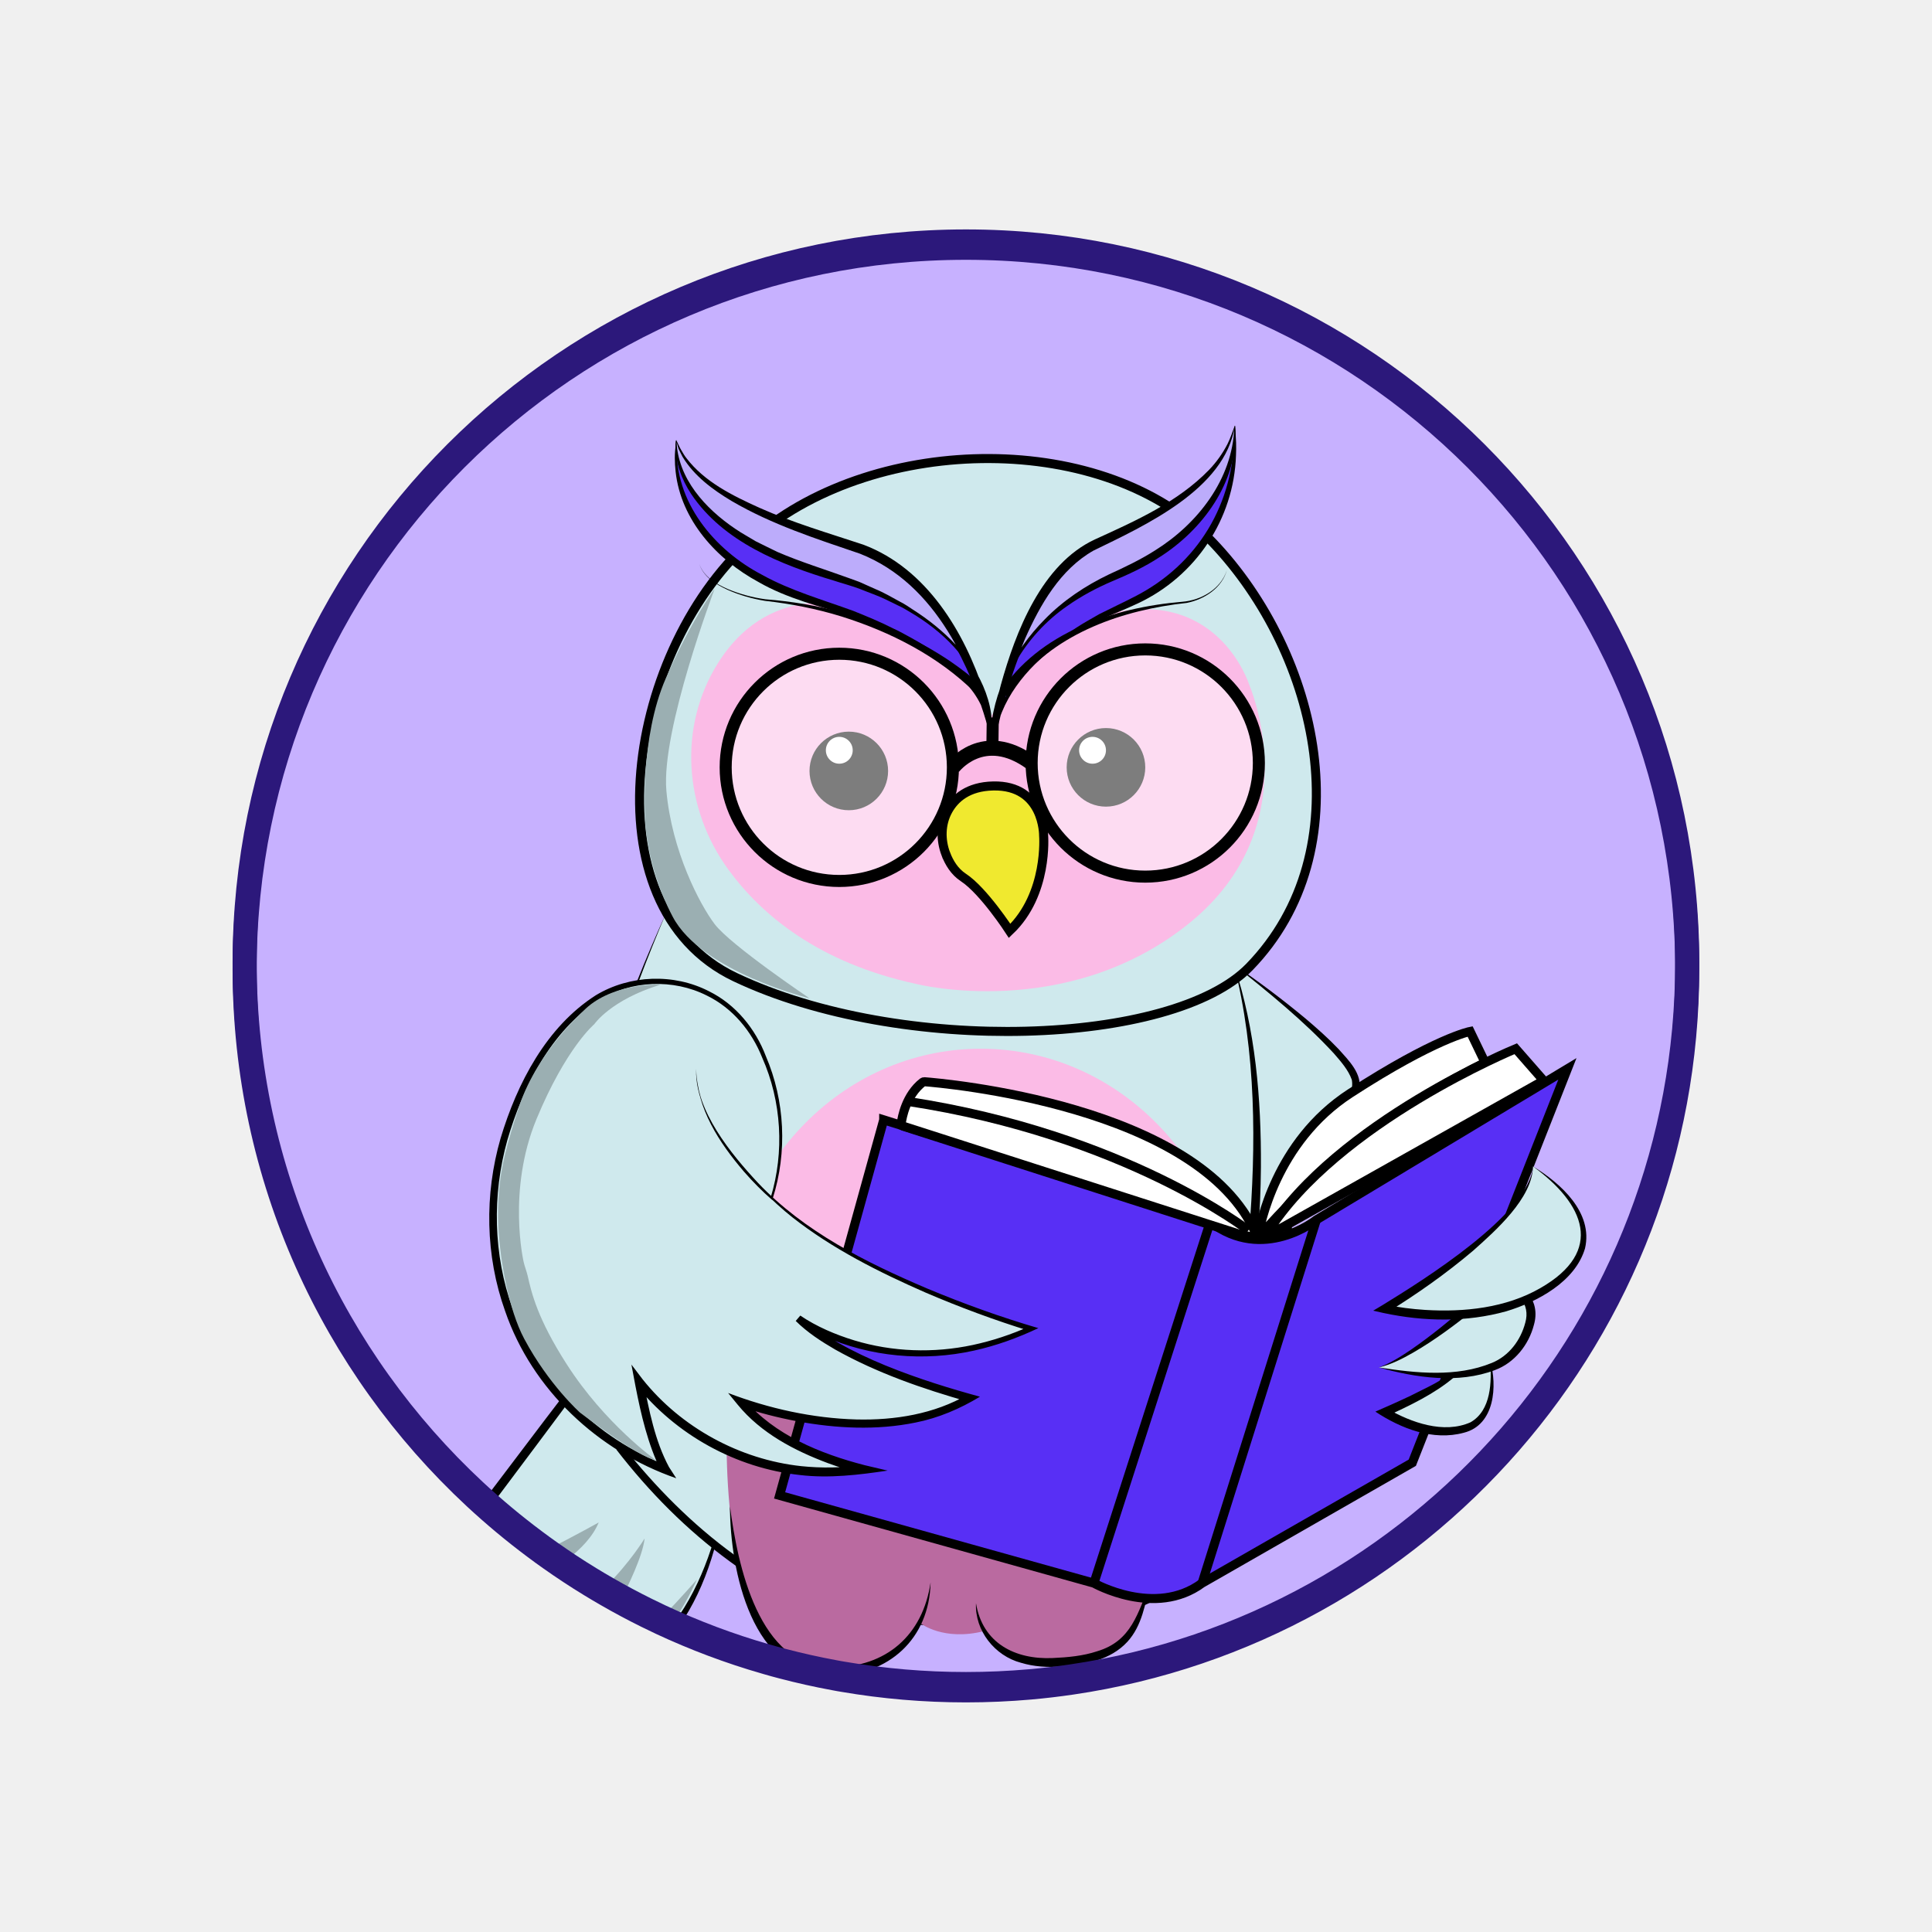
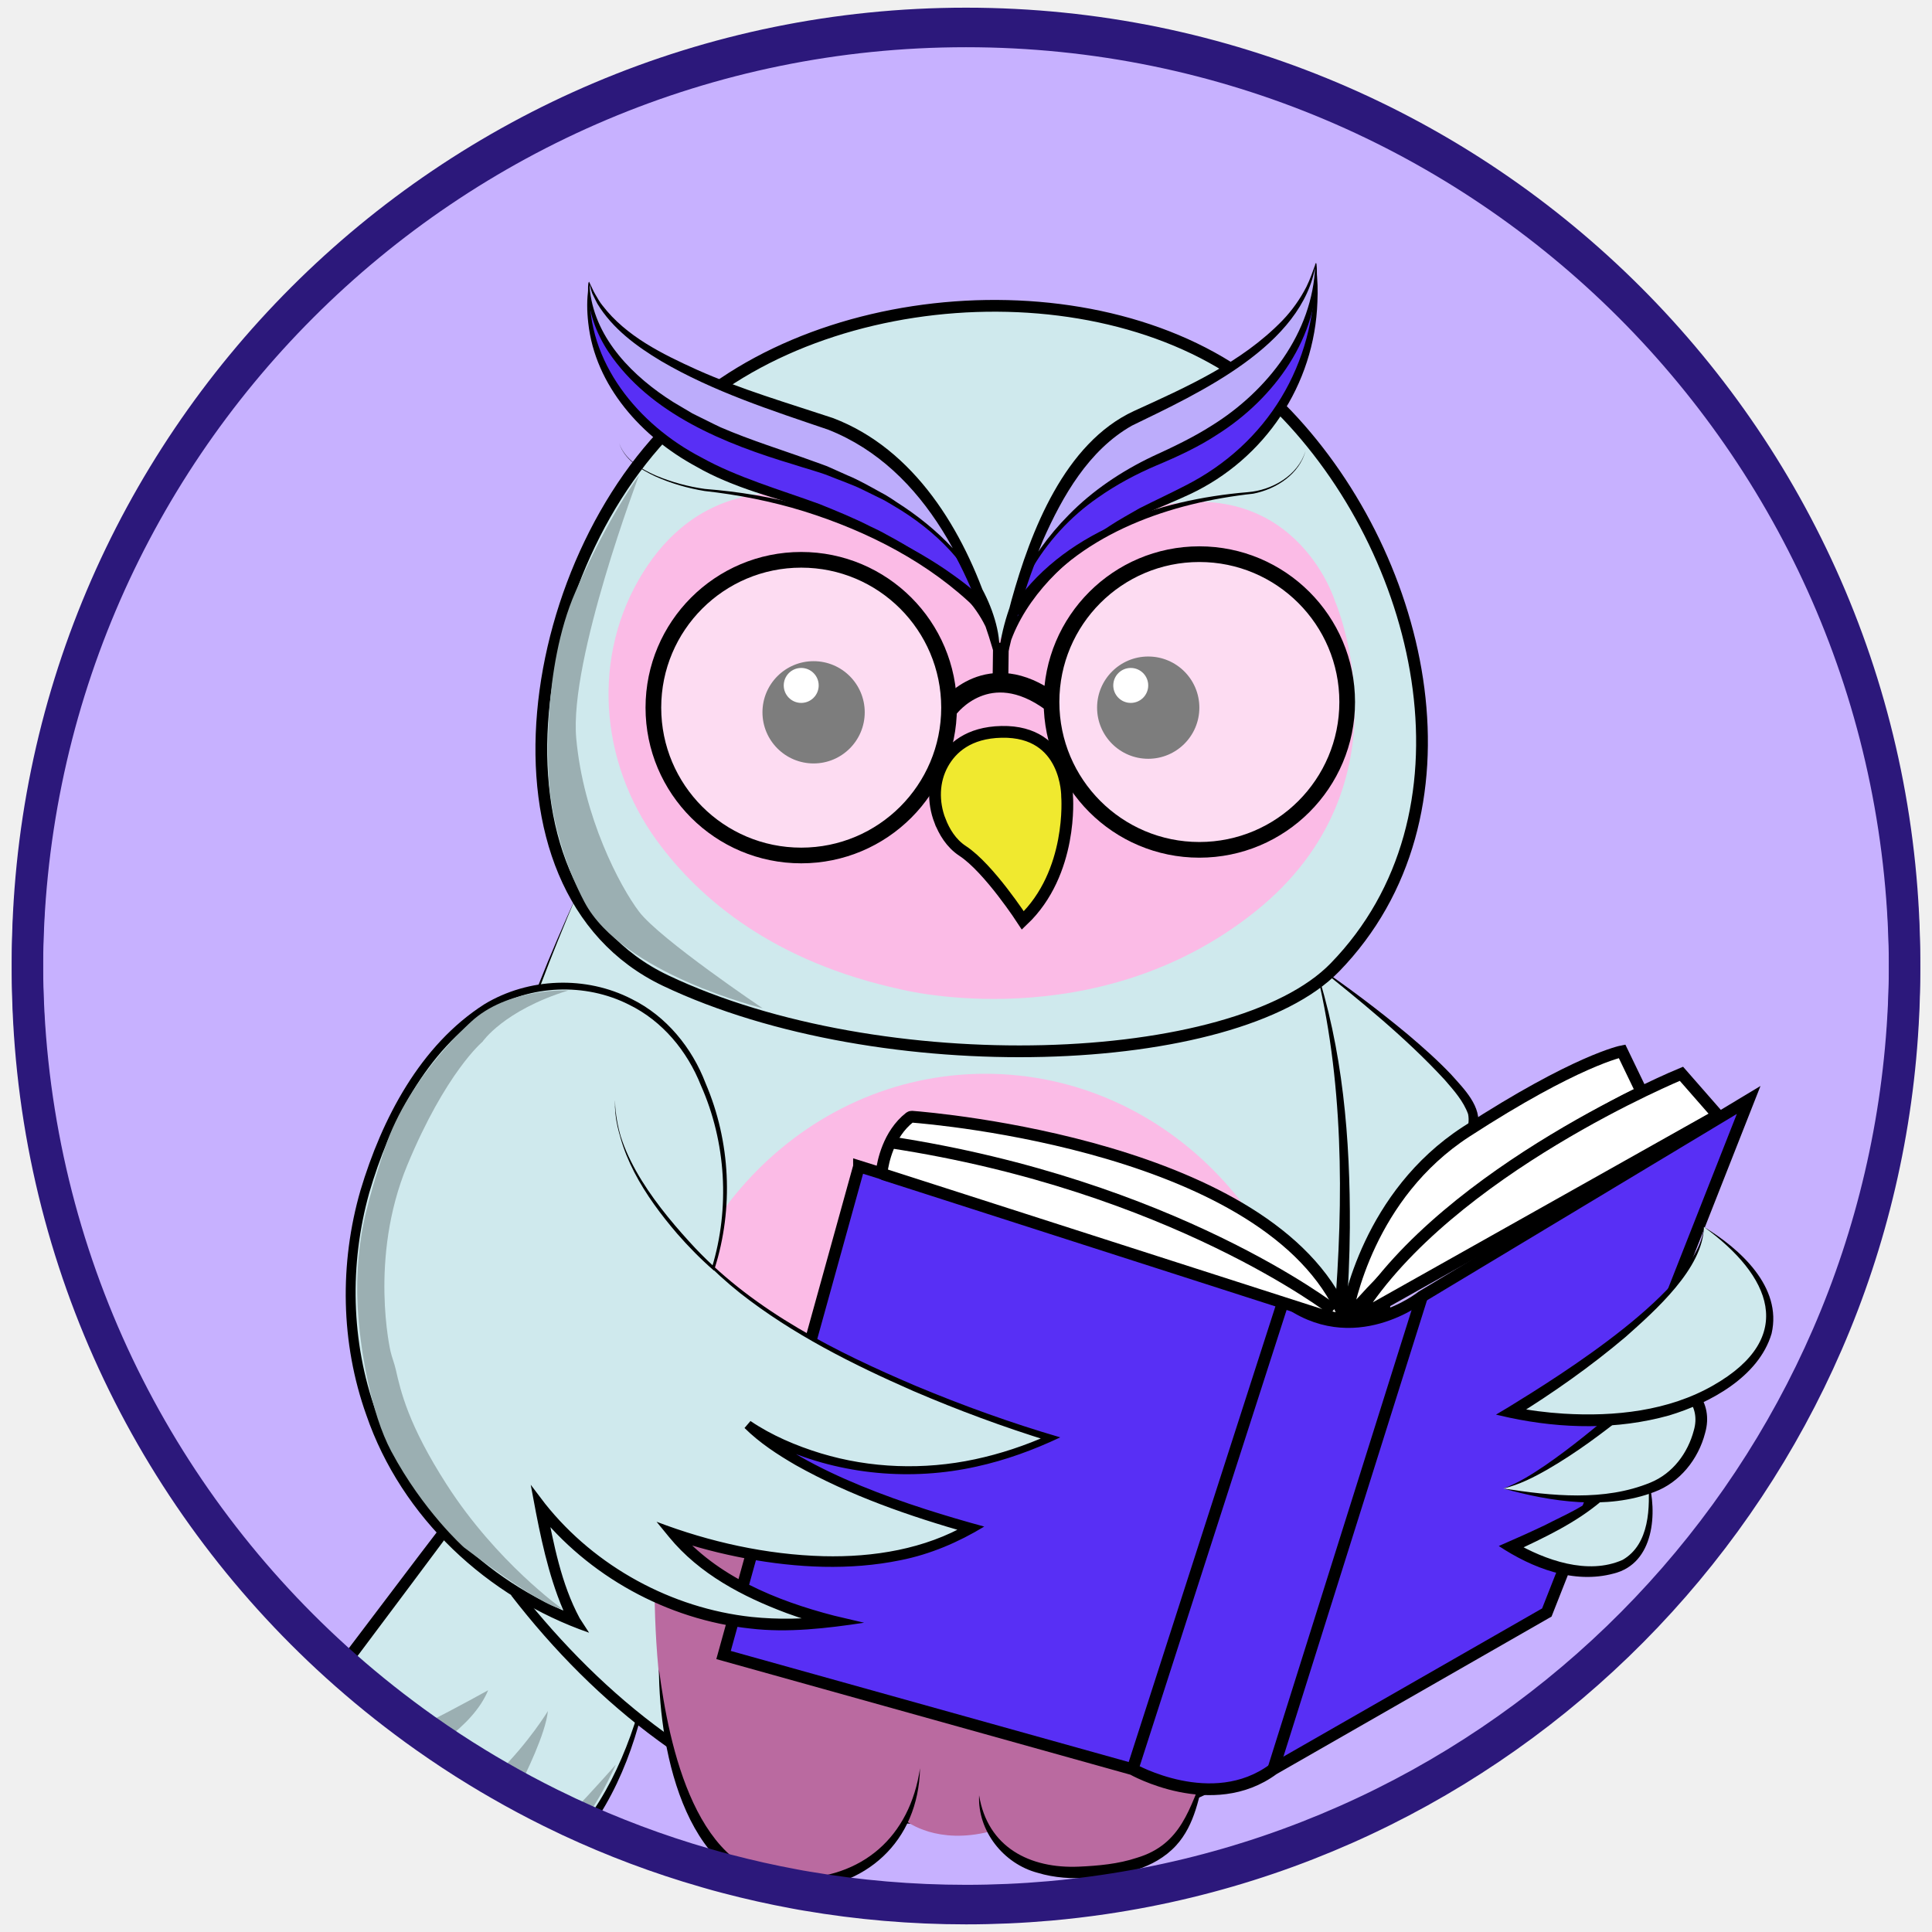
- <svg xmlns="http://www.w3.org/2000/svg" id="Layer_1" data-name="Layer 1" viewBox="-69.65 -75.3 641.6 641.6">
+ <svg xmlns="http://www.w3.org/2000/svg" id="Layer_1" data-name="Layer 1" viewBox="4.59 -1.07 493.07 493.07">
  <defs>
    <style>
      .cls-1 {
        fill: #9bafb2;
      }

      .cls-2, .cls-3, .cls-4, .cls-5, .cls-6, .cls-7, .cls-8, .cls-9, .cls-10 {
        stroke-miterlimit: 10;
      }

      .cls-2, .cls-4, .cls-5, .cls-6, .cls-7, .cls-9, .cls-10 {
        stroke: #000;
      }

      .cls-2, .cls-4, .cls-5, .cls-6, .cls-9 {
        stroke-width: 3px;
      }

      .cls-2, .cls-11, .cls-12 {
        fill: #fff;
      }

      .cls-13 {
        fill: #bcacfb;
      }

      .cls-3, .cls-7, .cls-9, .cls-10 {
        fill: none;
      }

      .cls-3, .cls-8 {
        stroke: #2c187b;
        stroke-width: 8px;
      }

      .cls-14, .cls-5 {
        fill: #cfe9ed;
      }

      .cls-4 {
        fill: #f0e92f;
      }

      .cls-12 {
        opacity: .49;
      }

      .cls-15, .cls-6 {
        fill: #582ff5;
      }

      .cls-7 {
        stroke-width: 4px;
      }

      .cls-8 {
        fill: #c7b1ff;
      }

      .cls-16 {
        fill: #fbbbe6;
      }

      .cls-10 {
        stroke-width: 5px;
      }

      .cls-17 {
        fill: #ba6aa0;
      }
    </style>
  </defs>
  <path class="cls-8" d="M490.66,246.51c0,120.38-88.78,220-204.43,236.98-4.54.67-9.12,1.21-13.73,1.62-7.04.62-14.17.94-21.37.94-13.86,0-27.45-1.18-40.67-3.44-.49-.08-.98-.17-1.46-.25h-.02c-.55-.1-1.07-.2-1.61-.3-5.8-1.07-11.52-2.35-17.16-3.83-1.75-.45-3.49-.93-5.23-1.44h0c-.14-.03-.27-.07-.41-.12h-.01c-11.98-3.45-23.57-7.82-34.69-13.01-.46-.22-.92-.44-1.37-.66-1.15-.54-2.3-1.1-3.44-1.66-4.44-2.2-8.81-4.53-13.09-7-1.88-1.07-3.74-2.18-5.59-3.31-4.5-2.74-8.89-5.64-13.19-8.67-1.83-1.29-3.64-2.6-5.43-3.95-6.85-5.12-13.41-10.6-19.67-16.41C41.03,378.26,11.59,315.82,11.59,246.51,11.59,114.22,118.83,6.98,251.13,6.98s239.53,107.24,239.53,239.53Z" />
  <g>
    <g>
      <path class="cls-14" d="M171.63,418.22s-1.01,8.63-4.19,19.38c-2.35,7.94-5.88,17.05-11.06,24.68-.46.67-.91,1.32-1.38,1.93-.46-.22-.92-.44-1.37-.66-1.15-.54-2.3-1.1-3.44-1.66-4.44-2.2-8.81-4.53-13.09-7-1.88-1.07-3.74-2.18-5.59-3.31-4.5-2.74-8.89-5.64-13.19-8.67-1.83-1.29-3.64-2.6-5.43-3.95-6.85-5.12-13.41-10.6-19.67-16.41,8.32-11.01,17.31-22.96,24.51-32.54.22-.29.44-.58.65-.87,1.48-1.97,2.88-3.84,4.17-5.56,5.49-7.31,9.1-12.13,9.1-12.13l4.24,4.96,6.84,8,28.9,33.81Z" />
      <path d="M171.63,418.22c-1.98,16.34-6.3,32.94-15.82,46.61,0,0-.47.66-.47.66l-.77-.36c-4.87-2.13-11.96-6.02-16.76-8.47-16.5-9.03-31.78-20.26-45.6-33.01,0,0-.99-.92-.99-.92,0,0,.82-1.08.82-1.08l19.3-25.49,19.4-25.4.89-1.16s.92,1.11.92,1.11c12.56,15.03,26.84,32.33,39.1,47.52h0ZM171.63,418.22c-13.12-14.54-27.96-31.23-40.86-46.02,0,0,1.81-.06,1.81-.06l-9.47,12.88c-6,8.16-22.4,30.05-28.69,38.43,0,0-.18-2-.18-2,13.62,12.64,28.64,23.84,44.77,33.07,4.72,2.52,11.62,6.53,16.43,8.77,0,0-1.25.3-1.25.3,9.73-13.15,14.55-29.42,17.44-45.37h0Z" />
    </g>
    <g>
      <path class="cls-14" d="M151.63,227.76s-11.13,24.77-17.19,45.21l1.86,132.78s29.67,39.66,62.88,49.83c33.21,10.17,95.12,15.21,120.88-5.12,25.76-20.33,43.97-78.59,36.52-136.2-7.46-57.61-13.56-64.39-13.56-64.39l-191.4-22.11Z" />
      <path d="M151.63,227.76c-6.29,14.83-12.19,29.89-16.74,45.35,0-.71.77,33.21.75,33.05.12,19.66,2.02,81.43,1.65,98.86,10.69,13.5,23.01,25.98,36.97,36.08,10.49,7.72,22.24,13.09,34.95,15.76,30.54,7.12,87.43,12.45,112.27-9.56,12.61-11.63,20.2-27.88,25.67-43.97,10.93-32.96,12.05-68.48,6.27-102.58-1.23-8.6-2.62-17.17-4.27-25.69-1.65-7.87-3.14-15.89-6.31-23.3-.14-.36-.34-.66-.51-.97-.04-.06-.15-.22-.12-.19,0,0,.7.36.7.36-47.67-5.64-143.62-17.35-191.27-23.21h0ZM151.63,227.76c47.98,5.2,144.01,15.66,191.96,21.05.93,1.04,1.4,2.3,1.94,3.53,2.81,7.17,4.4,14.75,5.99,22.24,2.63,12.83,4.51,25.77,6.24,38.74,5.88,42.51-2.08,105.23-34.29,136.21-25.52,22.81-83.54,17.41-114.91,10-12.94-2.74-25.28-8.43-35.85-16.29-14.31-10.45-26.79-23.08-37.62-37.08-.2-22.3-.72-78.43-.91-99.99,0-.07-.21-33.21-.2-33.27,4.82-15.45,10.99-30.42,17.65-45.15h0Z" />
    </g>
    <g>
      <path class="cls-14" d="M340.14,245.06s36.94,26.77,40.33,37.95c3.39,11.18-33.89,51.85-33.89,51.85,0,0,5.42-51.51-6.44-89.8Z" />
      <path d="M340.14,245.06c8.19,5.59,16.13,11.54,23.76,17.89,3.79,3.21,7.52,6.51,10.98,10.14,3.27,3.69,8.06,8.27,6.82,13.71-3.48,14.54-23.75,37.43-34.04,49.05,0,0-2.97,3.26-2.97,3.26,0,0,.43-4.4.43-4.4,2.43-29.84,2.41-60.47-4.98-89.65h0ZM340.14,245.06c7.19,21.59,9.07,44.58,8.95,67.23-.07,7.58-.35,15.13-1.06,22.73l-2.53-1.14c3.29-3.64,6.51-7.4,9.68-11.18,7.79-9.43,15.65-19.03,21.49-29.8,1.46-3.01,3.24-6.36,2.6-9.63-1.17-3.29-3.64-6.06-5.95-8.73-10.03-10.87-21.64-20.21-33.18-29.47h0Z" />
    </g>
    <path class="cls-5" d="M333.08,104.83c35.54,37.37,49.85,102.21,12.2,140.98-25.54,26.3-115.79,29.51-170.8,3.39-49.7-23.61-36.08-110.03,6.78-146.4,40.42-34.3,116.38-35.23,151.82,2.03Z" />
    <path class="cls-16" d="M259.42,162.66s-25.3-42.93-61.9-37.5c-13.72,2.03-22.78,10.26-28.74,19.75-13.31,21.21-11.28,48.44,3.51,68.65,10.98,15,29.89,30.87,62.28,37.89,0,0,49.7,12.65,90.37-19.88,40.67-32.53,20.33-79.3,20.33-79.3,0,0-10.51-34.24-49.93-23.04-19.88,5.65-35.92,33.44-35.92,33.44Z" />
    <g>
      <path class="cls-15" d="M155.03,71.94s-6.49,36.99,48.17,53.17c54.66,16.18,55.74,39.88,55.74,39.88,0,0-10.28-47.01-44.74-57.8-34.46-10.79-54.84-21-59.17-35.26Z" />
      <path d="M155.04,72.09c.08.08.16-.08.12.02v.14s-.03.29-.03.29c-.93,18.78,12.44,34.82,28.41,43.11,9.23,5.15,20.26,8.29,30.18,11.92,4.06,1.63,9.01,3.66,12.9,5.66,1.17.52,3.07,1.47,4.19,2.12,11.12,5.91,26.62,16.4,28.98,29.6,0,0-1.67.22-1.67.22-5.81-19.97-15.97-40.39-34.06-51.71-3.76-2.38-8.03-4.04-12.25-5.39-4.27-1.39-8.92-2.94-13.1-4.53-14.24-5.44-39.66-15.3-43.67-31.45h0ZM155.02,71.8c.23.54,1.09,2.25,1.28,2.72.48.77.97,1.68,1.44,2.44,1.13,1.56,2.28,2.95,3.66,4.31,10.6,9.82,24.86,14.76,38.27,19.56,4.18,1.42,8.83,2.95,13.07,4.26,4.49,1.35,9.01,3.12,12.97,5.64,13.41,8.25,22.45,22.11,28.43,36.38,2.38,5.73,4.28,11.62,5.62,17.71,0,0-1.67.22-1.67.22-1.86-11.76-13.92-20.94-23.65-26.59-6.74-3.74-14.06-6.65-21.35-9.12-10.26-3.18-21.46-5.9-30.84-11.34-13.82-7.46-25.78-20.54-27.53-36.65-.34-3.03-.41-6.11.1-9.12,0,0,.03-.15.03-.15-.02,0,.07-.25.17-.27h0Z" />
    </g>
    <g>
      <path class="cls-13" d="M154.94,70.98s-3.97,28.51,50.69,44.7c54.66,16.18,53.22,48.36,53.22,48.36,0,0-10.28-47.01-44.74-57.8-34.46-10.79-54.84-21-59.17-35.26Z" />
      <path d="M154.95,71.13c.03.11.12.14.12.17,0,.66.02,1.34.1,1.99,1.49,12.33,11.14,21.88,21.22,28.24,1.43.84,3.49,2.09,4.92,2.92,1.95.94,5.26,2.64,7.2,3.54,7.75,3.35,15.93,5.84,23.89,8.74.69.25,2.62.93,3.3,1.2.83.38,4.48,1.99,5.35,2.39,2.57,1.04,5.89,2.93,8.33,4.28,1.27.64,2.82,1.64,3.99,2.45,10.42,6.62,20.04,15.87,24.35,27.68,1.07,2.98,1.85,6.02,1.95,9.34,0,0,.2,6.85.2,6.85-6.33-24.81-18.61-52.32-43.9-62.33-14.53-4.94-29.34-9.71-42.65-17.51-6.3-3.77-12.46-8.31-16.3-14.69-.44-.81-.89-1.79-1.3-2.61-.32-.87-.46-1.69-.78-2.65h0ZM154.93,70.83c.43.83,1.11,2.47,1.58,3.21.55.92,1.15,2.04,1.84,2.86,6.05,7.88,15.28,12.39,24.17,16.42,11.15,4.98,23.01,8.44,34.59,12.28,20.94,7.91,33.5,28.9,40.14,49.27.93,2.96,1.77,5.92,2.42,8.98l-1.66.14c.03-2.89-.6-5.97-1.52-8.84-3.75-11.75-13.3-20.95-23.74-27.08-1.21-.75-2.77-1.66-4.04-2.23,0,0-4.14-2.03-4.14-2.03-2.34-1.17-6.07-2.46-8.54-3.48-2.4-.95-6.29-1.99-8.78-2.82-17.55-5.26-36.69-12.85-47.35-28.73-3.22-4.87-5.41-10.76-5.23-16.66,0,0,.05-.59.05-.59l.03-.31c.01-.16.12-.32.18-.41h0Z" />
    </g>
    <g>
      <path class="cls-15" d="M340.32,67.22s5.02,40.98-37.25,58.9c-42.27,17.93-43.11,44.18-43.11,44.18,0,0,7.95-52.08,34.6-64.03,26.65-11.95,42.41-23.26,45.76-39.06Z" />
      <path d="M340.32,67.07c.07.02.18.22.16.27,0,0,.02.14.02.14.39,2.8.43,5.65.31,8.47-.7,21.18-13.42,40.15-32.58,49.13-3.64,1.72-8.27,3.57-11.97,5.22-5.05,2.52-10.36,5.3-14.86,8.74-10.01,7.25-19.42,18.63-20.62,31.3,0,0-1.67-.15-1.67-.15,1.68-11.45,4.64-22.68,8.97-33.42,5.02-11.98,11.95-24.48,23.78-30.89,10.31-4.85,20.88-9.39,30.24-15.95,6.36-4.38,12.28-9.79,15.8-16.76.96-1.91,1.69-4.1,2.4-6.09h0ZM340.31,67.37c-3.07,19.65-26.89,31.56-43.18,39.41-21.9,9.04-31.81,42.16-36.35,63.65,0,0-1.67-.15-1.67-.15.33-3.09,1.22-5.88,2.39-8.61,5.21-12.16,15.51-21.46,26.39-28.58,2.4-1.58,5.06-3.01,7.55-4.46,3.6-1.82,8.12-3.93,11.68-5.78,21.02-10.68,33.16-31,33.09-54.54,0,0-.01-.54-.01-.54,0,0-.01-.27-.01-.27v-.13s.07.07.13,0h0Z" />
    </g>
    <g>
      <path class="cls-13" d="M340.39,66.16s3.07,31.59-39.2,49.51c-42.27,17.93-41.16,53.57-41.16,53.57,0,0,7.95-52.08,34.6-64.03,26.65-11.95,42.41-23.26,45.76-39.06Z" />
      <path d="M340.4,66.01s.12.08.14.16c.02.09.01.09.02.12l.02.14c0,.09.06.7.07.82.73,17.62-10.93,33.43-25.31,42.53-4.81,3.18-10.28,5.71-15.59,7.93-5.24,2.23-10.29,4.93-14.96,8.22-14.04,9.67-23.91,26.06-23.91,43.3,0,0-1.66-.1-1.66-.1.84-5.74,1.99-11.38,3.5-16.96,4.91-17.68,13.56-40.16,31.28-48.35,13.45-6.13,27.48-12.36,37.9-23.12,2.43-2.53,4.51-5.46,6.11-8.59.95-1.91,1.69-4.11,2.41-6.09h0ZM340.38,66.31c-3.22,20.88-29.87,32.95-46.94,41.26-10.98,6.25-17.65,17.91-22.66,29.22-4.41,10.43-7.7,21.43-9.93,32.57l-1.66-.1c.73-14.72,7.84-28.49,18.07-38.83,6.12-6.29,13.53-11.23,21.44-15.01,5.13-2.34,10.44-4.87,15.18-7.9,14.16-8.8,25.77-23.65,26.36-40.82,0,0,0-.27,0-.27v-.13s-.01-.07,0-.02c.02.04.1.05.13.02h0Z" />
    </g>
    <line class="cls-7" x1="260.04" y1="162.97" x2="259.88" y2="175.5" />
    <path d="M262.35,154.8c12.92-20.11,37.9-28.37,60.66-30.26,6.27-.49,12.83-4.26,14.78-10.52-1.65,5.98-7.5,9.74-13.33,10.9-21.01,2.3-43.1,9.78-56.56,26.86-1.07,1.4-2.13,2.94-2.87,4.37,0,0-2.68-1.35-2.68-1.35h0Z" />
    <path d="M254.03,154.59c-12.2-12.03-27.99-20.07-44.26-25.17-8.25-2.55-16.75-4.22-25.36-5.18-4.32-.71-8.51-1.92-12.49-3.69-3.84-1.78-7.99-4.31-9.33-8.56,1.43,4.21,5.58,6.63,9.43,8.32,3.98,1.67,8.2,2.81,12.45,3.4,8.64.68,17.28,2.09,25.68,4.41,12.62,3.44,24.81,8.79,35.69,16.13,3.63,2.5,7.11,5.1,10.38,8.28,0,0-2.19,2.06-2.19,2.06h0Z" />
    <g>
      <g>
        <circle cx="212.23" cy="180.72" r="13.05" />
        <circle cx="297.63" cy="179.53" r="13.05" />
        <circle class="cls-11" cx="209.07" cy="173.86" r="4.46" />
        <circle class="cls-11" cx="293.17" cy="173.86" r="4.46" />
        <circle class="cls-12" cx="310.68" cy="176.61" r="37.73" />
        <circle class="cls-7" cx="310.68" cy="178.09" r="37.73" />
        <path class="cls-10" d="M246.8,179.53s9.99-13.3,26.14-1.44" />
        <circle class="cls-12" cx="209.07" cy="180.13" r="37.73" />
        <circle class="cls-7" cx="209.07" cy="179.53" r="37.73" />
      </g>
      <path class="cls-4" d="M244.47,208.37c-1.82-4.75-1.73-10.1.74-14.54,2.2-3.95,6.52-7.95,15-8.12,16.94-.34,16.72,16.49,16.72,16.49,0,0,1.58,19.43-11.3,31.63,0,0-8.64-13.33-15.36-17.73-2.96-1.94-4.73-4.96-5.79-7.73Z" />
    </g>
    <ellipse class="cls-16" cx="256.07" cy="362.28" rx="84.43" ry="89.31" />
    <g>
      <path class="cls-17" d="M313.75,423.66c-.13,8.52-.84,18.3-2.9,27.05-.08.33-.16.67-.24,1-.06.24-.12.49-.19.73-2.75,10.56-7.6,19.32-15.96,22.03-1.15.37-2.28.7-3.37.97-1.33.34-2.62.6-3.87.8-.01.01-.03.01-.04.01-2.43.4-4.71.56-6.83.53-1.03,0-2.01-.06-2.96-.15-12.12-1.14-18.57-8.28-19.92-9.93-.17-.22-.26-.34-.26-.34-13.43,3.41-21-2.39-21.54-2.82-.02-.01-.03-.02-.03-.02-1.34,2.55-2.85,4.72-4.49,6.58-.05.06-.1.11-.15.17-4.67,5.26-10.27,7.9-15.47,9.13-1.04.25-2.06.45-3.06.59-7.51,1.09-13.51-.45-13.51-.45-1.25-.47-2.44-1.03-3.57-1.68-2.1-1.19-4.01-2.67-5.76-4.4-.01.01-.01,0-.01,0-1.89-1.85-3.58-3.99-5.09-6.35-.12-.19-.24-.37-.37-.56-4.65-7.47-7.65-17.11-9.55-27.27-.68-3.65-1.21-7.36-1.64-11.07,0-.03,0-.06-.01-.08-1-8.95-1.33-17.85-1.33-25.62,0-14.33,1.12-24.86,1.12-24.86l.79.13,25.46,4.36,43.83,7.49,65.5,11.19,4.54.78s1.06,9.7.88,22.06Z" />
      <g>
        <path class="cls-17" d="M172.76,424.94s2.03,55.35,33.89,54.9c31.86-.45,32.73-29.62,32.73-29.62" />
        <path d="M172.76,424.94c2.52,19.26,9.48,53.81,34.17,53.43,17.7.03,29.88-10.62,32.46-28.16-.4,18.74-13.91,30.9-32.4,31.07-27.03.49-34.17-35.11-34.23-56.34h0Z" />
      </g>
      <g>
        <path class="cls-17" d="M254.47,457.11s.23,20.78,26.66,19.66c26.43-1.13,26.88-13.78,31.18-26.21" />
        <path d="M254.47,457.11c2.15,13.26,12.95,18.77,25.48,18.21,4.94-.22,10.06-.68,14.76-2.25,11.47-3.42,13.45-12.71,17.6-22.51-1.66,6.74-2.65,13.99-7.58,19.38-5.61,6.08-14.2,7.73-22.09,8.2-4.42.32-8.95.05-13.21-1.24-8.73-2.29-15.39-10.7-14.96-19.79h0Z" />
      </g>
    </g>
    <g>
      <path class="cls-6" d="M223.82,296.6l-34.57,124.71,104.38,29.14s20.33,11.52,35.92,0l69.81-39.99,51.51-130.81-83.37,50.15s-17.62,14.23-35.24.68l-108.44-33.89Z" />
      <line class="cls-9" x1="293.63" y1="450.46" x2="332.26" y2="330.49" />
      <line class="cls-9" x1="367.51" y1="329.81" x2="329.55" y2="450.46" />
    </g>
    <g>
      <path class="cls-2" d="M229.63,297.84c.29-2.19,1.63-9.42,7.14-13.74.16-.12.35-.18.55-.17,5.73.44,91.47,7.67,110.14,50.63.26.59-.29,1.22-.92,1.07l-5.12-1.23s-.04,0-.06-.02l-111.19-35.72c-.36-.12-.59-.46-.54-.84Z" />
      <path class="cls-2" d="M344.91,333.29s-41.02-31.85-113.09-42.82" />
    </g>
    <path class="cls-2" d="M348.26,335.66c-.06.07-.17.04-.16-.05.58-3.62,5.78-31.7,30.67-47.85,28.21-18.3,39.79-20.53,39.79-20.53l5,10.38s-41.99,19.22-75.3,58.05Z" />
    <path class="cls-2" d="M351.79,334.81l91.18-51.26-9.26-10.58s-59.28,24.38-82.51,61.23c-.24.38.2.83.59.61Z" />
    <g>
      <path class="cls-14" d="M161.55,279.86s-2.54,16.1,25.08,42.7c27.29,26.28,86.08,43.38,86.08,43.38-44.73,20.33-77.27-3.39-77.27-3.39,15.59,15.59,56.93,26.43,56.93,26.43-31.18,18.3-75.91,1.36-75.91,1.36,12.88,16.27,40.67,22.37,40.67,22.37-48.8,6.78-74.55-29.14-74.55-29.14,4.07,22.37,8.81,29.14,8.81,29.14-21.86-8.64-35.61-22.62-44.27-36.72-14.12-22.99-16.67-51.2-8.23-76.82,6.24-18.95,15.19-31.07,23.93-38.82,18.71-16.58,47.9-11.47,59.19,10.84,1.75,3.45,3.29,7.25,4.63,11.39,6.78,21.01,0,39.99,0,39.99,0,0-25.08-21.01-25.08-42.7Z" />
      <path d="M161.55,279.86c-.15,13.77,11.5,27.98,20.48,37.61,15.4,16.27,35.88,26.47,56.24,35.14,12.05,5.04,24.39,9.49,36.91,13.15-6.83,3.23-13.98,5.84-21.38,7.46-16.62,3.71-34.41,2.12-50-4.8-3.12-1.41-6.13-2.94-9.06-4.93l1.52-1.78c14.13,13.11,40.92,21.75,59.52,26.82-6.59,4-13.78,7.08-21.36,8.58-12.96,2.66-26.42,1.97-39.36-.42-6.48-1.23-12.82-2.82-19.11-5.05l1.6-2.19c9.98,11.82,25.23,18.01,39.88,21.81,0,0,7.69,1.81,7.69,1.81-9.48,1.43-19.49,2.62-29.05,1.48-21.25-2.28-41.4-13.39-54.66-30.16,0,0,2.57-1.09,2.57-1.09,1.93,9.72,3.82,19.81,8.54,28.6,0,0,2.41,3.72,2.41,3.72-25.95-8.99-47.86-29.37-56.85-55.56-6.56-18.35-6.89-38.67-1.49-57.34,5.47-18.23,15.2-37.02,31.65-47.52,11.25-6.78,25.9-7.32,37.58-1.3,8.84,4.37,15.39,12.42,18.86,21.53,6.35,14.83,7.17,31.87,2.29,47.26,0,0-.17.52-.17.52-3.36-2.92-6.47-6.09-9.39-9.43-8.15-9.52-15.72-20.97-15.86-33.92h0ZM161.55,279.86c.34,12.89,8.09,24.15,16.3,33.53,2.82,3.14,5.82,6.15,9.01,8.88,0,0-.58.16-.58.16,4.62-15.17,3.63-31.99-2.81-46.49-3.49-8.78-9.81-16.44-18.36-20.61-11.2-5.67-25.2-5.06-35.89,1.49-15.9,10.34-25.2,28.77-30.39,46.53-5.09,18.2-4.68,38.02,1.71,55.83,8.37,23.92,27.74,43.2,51.35,52.22,0,0-1.66,2.1-1.66,2.1-1.46-2.32-2.38-4.74-3.33-7.27-3.33-9.1-5.1-18.87-6.86-28.37,0,0,3.69,4.86,3.69,4.86,12.77,16.04,32.27,26.66,52.66,28.87,6.82.71,13.72.58,20.53-.34l-.11,2.88c-3.95-.94-7.7-2.14-11.46-3.51-11.21-4.19-22.28-9.99-30-19.41,0,0-3.2-3.91-3.2-3.91,13.54,5.17,28.08,8.4,42.61,8.79,12.73.31,25.83-1.79,36.94-8.24,0,0,.33,2.4.33,2.4-15.32-4.36-30.47-9.59-44.4-17.42-4.61-2.68-9.14-5.62-13.03-9.46l1.52-1.78c5.38,3.65,11.66,6.32,17.9,8.23,12.71,3.86,26.39,4.31,39.37,1.54,6.5-1.39,12.85-3.5,18.94-6.23,0,0,.12,1.63.12,1.63-11.82-3.65-23.4-7.94-34.76-12.82-15.51-6.8-30.88-14.51-44.25-25.02-12.74-10.11-32.59-32-31.9-49.08h0Z" />
    </g>
    <g>
      <path class="cls-14" d="M425.2,376.44s4.07,18.98-8.47,22.71c-12.54,3.73-26.51-5.42-26.51-5.42,0,0,23.46-10.17,24.82-15.25s10.17-2.03,10.17-2.03Z" />
      <path d="M425.2,376.44c2.45,8.47,1.6,21.47-8.73,24.06-10.22,2.78-20.85-1.38-29.37-7.01,3.93-1.71,7.93-3.48,11.8-5.33,5.12-2.67,10.81-4.91,14.92-9.03.61-.69.66-1.52,1.23-2.19,2.47-2.99,7.07-1.66,10.15-.5h0ZM425.2,376.44c-2.77-.54-7.24-1.4-9.08,1.24-.22.27-.26.65-.39.97-.4,1.44-1.5,2.5-2.51,3.44-6.66,5.62-14.6,9.31-22.43,12.97,0,0,.22-2.56.22-2.56,7.94,4.6,18.8,8.49,27.69,4.53,6.92-3.98,7.07-13.47,6.49-20.59h0Z" />
    </g>
    <g>
      <path class="cls-14" d="M388.26,378.81s36.6,9.49,47.1-7.79c10.51-17.28-6.78-20.67-6.78-20.67,0,0-26.77,24.74-40.33,28.47Z" />
      <path d="M388.26,378.81c12.33,1.9,25.75,3.34,37.52-1.5,5.72-2.33,9.58-7.55,11.1-13.35,1.81-6.27-2.68-10.85-8.57-12.2,0,0,1.25-.36,1.25-.36-3.11,2.79-6.29,5.45-9.5,8.09-6.49,5.2-13.16,10.2-20.37,14.37-3.59,2.07-7.37,4-11.42,4.95h0ZM388.26,378.81c3.9-1.42,7.38-3.66,10.79-5.97,6.77-4.68,13.14-9.94,19.37-15.32,3.31-2.85,6.57-5.78,9.75-8.75,0,0,.7.16.7.16,7.57,1.63,13.18,7.76,10.88,15.74-1.72,6.67-6.46,12.62-12.94,15.02-12.19,4.65-26.34,2.55-38.55-.88h0Z" />
    </g>
    <g>
      <path class="cls-14" d="M439.44,312.05s31.06,18.92,8.88,37.48c-22.19,18.56-58.09,9.82-58.09,9.82,0,0,49.22-29.11,49.22-47.3Z" />
      <path d="M439.44,312.05c9.19,5.59,20.05,15.29,17.28,27.23-3.27,11.07-15.81,17.77-26.16,20.89-13.26,3.69-27.28,3.42-40.68.58,0,0-3.5-.79-3.5-.79l3.11-1.85c13.18-8.08,48.78-30.24,49.95-46.06h0ZM439.44,312.05c-.18,10.59-12.48,21.4-19.93,28.04-8.98,7.59-18.55,14.34-28.56,20.51,0,0-.39-2.64-.39-2.64,4.22.92,8.68,1.47,13.06,1.75,13.02.8,26.81-.66,38.24-7.23,21.53-12.31,14.65-28.06-2.43-40.43h0Z" />
    </g>
    <path class="cls-1" d="M167.69,120.22s-17.85,46.99-16.04,67.1c1.81,20.11,11.12,37.79,16.04,44.28,5.31,7,31.5,24.63,31.5,24.63,0,0-35.78-8.74-45.45-27.11-9.1-17.29-9.18-33.07-9.18-33.07,0,0-1.72-26.35,6.86-46,8.59-19.66,16.27-29.82,16.27-29.82Z" />
    <path class="cls-1" d="M149.62,251.71s-14.44-.73-23.95,7.23c0,0-16.61,14.12-22.93,33.21-2.27,6.85-3.64,11.73-4.63,15.7-1.95,7.81-2.67,16.17-2.26,24.21.57,11.26,3.42,27.57,8.59,37.25,8.13,15.25,18.53,24.51,18.53,24.51,0,0,19.66,15.14,25.08,15.7,0,0-16.72-11.86-29.48-31.74-9.78-15.23-11.71-23.76-12.99-29.4-.35-1.54-.96-3-1.32-4.54,0,0-5.57-23.79,4.26-47.51,9.83-23.72,19.2-31.52,19.2-31.52,0,0,5.42-8.02,21.91-13.1Z" />
    <path class="cls-1" d="M129.17,430.3c-1.92,4.67-5.94,8.9-10.85,12.61-1.83-1.29-3.64-2.6-5.43-3.95,9.31-4.76,16.28-8.66,16.28-8.66Z" />
    <path class="cls-1" d="M144.42,435.61c-.59,5.85-5.88,16.48-7.32,19.28-1.88-1.07-3.74-2.18-5.59-3.31,8.12-8.01,12.91-15.97,12.91-15.97Z" />
    <path class="cls-1" d="M161.76,449.28c-2.76,6.07-5.51,10.71-8.13,14.27-1.15-.54-2.3-1.1-3.44-1.66,6.06-6.33,11.57-12.61,11.57-12.61Z" />
  </g>
  <path class="cls-3" d="M490.66,244.42c0,120.38-88.78,220-204.43,236.98-4.54.67-9.12,1.21-13.73,1.62-7.04.62-14.17.94-21.37.94-13.86,0-27.45-1.18-40.67-3.44-.49-.08-.98-.17-1.46-.25h-.02c-.55-.1-1.07-.2-1.61-.3-5.8-1.07-11.52-2.35-17.16-3.83-1.75-.45-3.49-.93-5.23-1.44h0c-.14-.03-.27-.07-.41-.12h-.01c-11.98-3.45-23.57-7.82-34.69-13.01-.46-.22-.92-.44-1.37-.66-1.15-.54-2.3-1.1-3.44-1.66-4.44-2.2-8.81-4.53-13.09-7-1.88-1.07-3.74-2.18-5.59-3.31-4.5-2.74-8.89-5.64-13.19-8.67-1.83-1.29-3.64-2.6-5.43-3.95-6.85-5.12-13.41-10.6-19.67-16.41C41.03,376.17,11.59,313.73,11.59,244.42,11.59,112.13,118.83,4.89,251.13,4.89s239.53,107.24,239.53,239.53Z" />
</svg>
